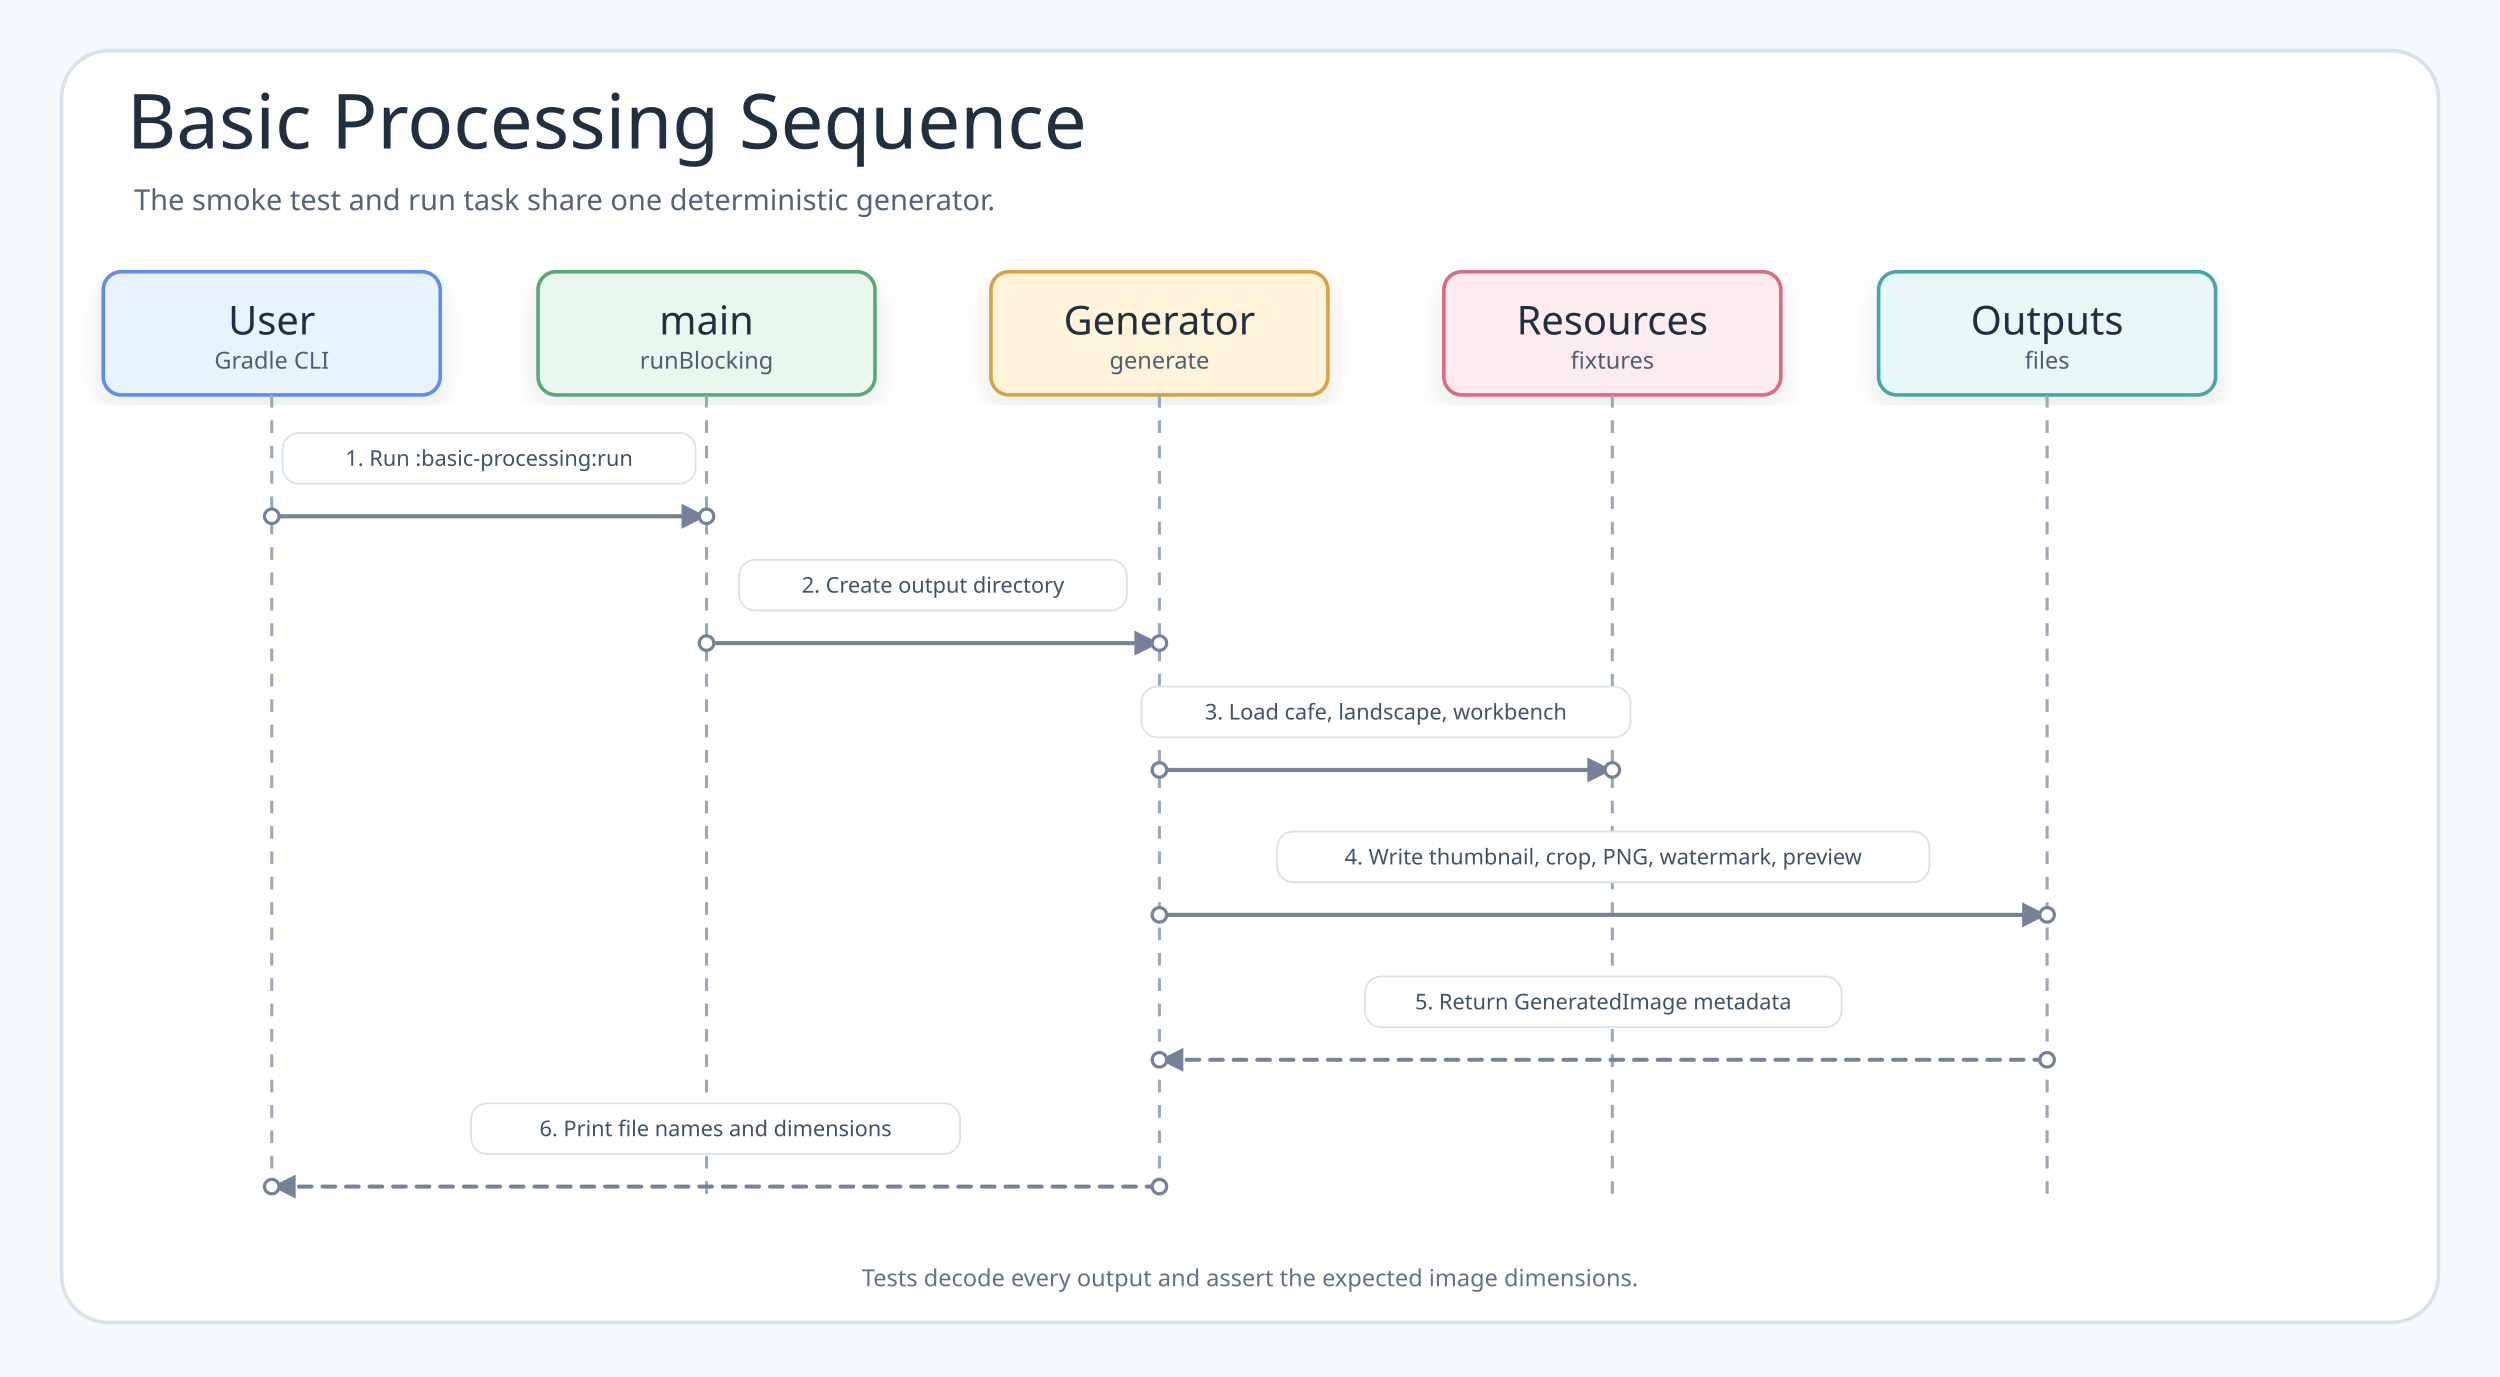
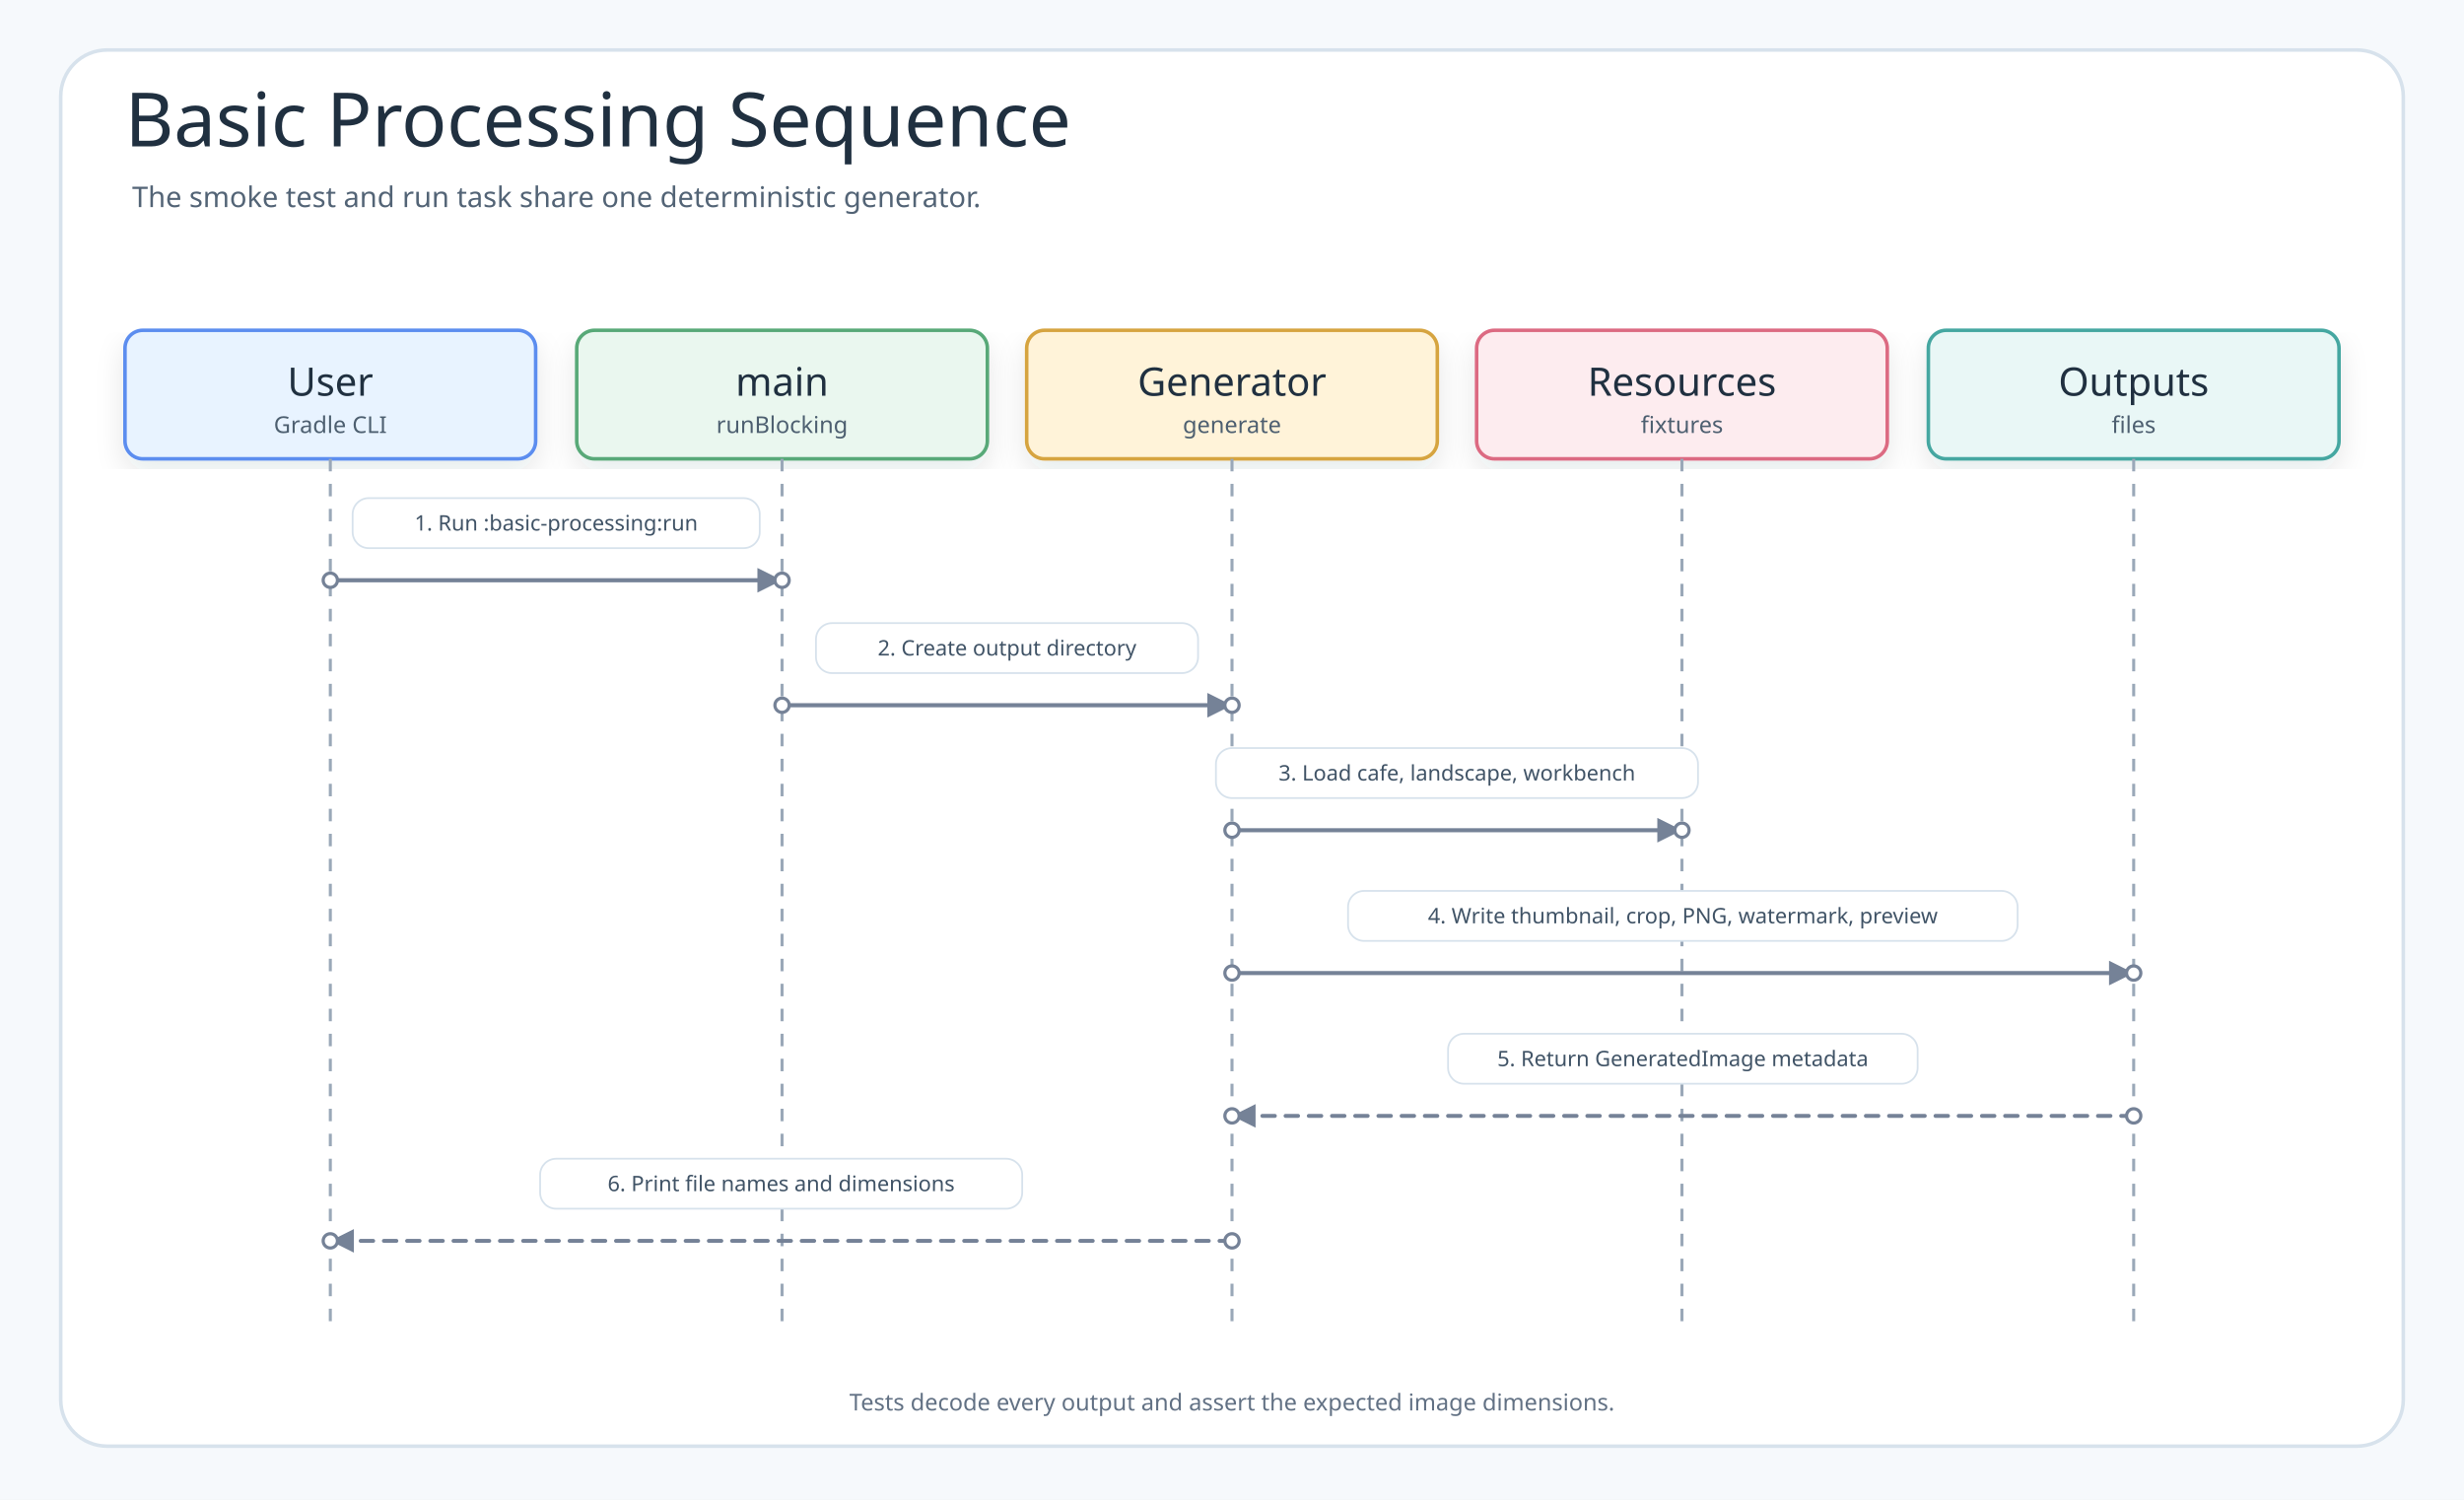
- <svg xmlns="http://www.w3.org/2000/svg" width="1380" height="760" viewBox="0 0 1380 760" role="img" aria-label="Basic Processing Sequence">
+ <svg xmlns="http://www.w3.org/2000/svg" width="1380" height="840" viewBox="0 0 1380 840" role="img" aria-label="Basic Processing Sequence">
  <defs>
    <filter id="shadow" x="-8%" y="-8%" width="116%" height="116%">
      <feDropShadow dx="0" dy="7" stdDeviation="8" flood-color="#203040" flood-opacity="0.10" />
    </filter>
    <marker id="arrow" markerWidth="8" markerHeight="8" refX="7" refY="4" orient="auto" markerUnits="strokeWidth">
      <path d="M 1 1 L 7 4 L 1 7 Z" fill="#758297" />
    </marker>
    <style>
    .canvas{fill:#F6F9FC}
    .frame{fill:#FFFFFF;stroke:#D7E2EC;stroke-width:2}
    .title{font-family:"Architects Daughter";font-size:42px;fill:#203040;font-weight:400}
    .subtitle{font-family:"Comic Mono";font-size:16px;fill:#536476;font-weight:400}
    .node-title{font-family:"Architects Daughter";font-size:22px;fill:#203040;font-weight:400}
    .node-detail{font-family:"Comic Mono";font-size:13px;fill:#4D5F70;font-weight:400}
    .panel-title{font-family:"Architects Daughter";font-size:24px;fill:#203040;font-weight:400}
    .layer{fill:#F3F7FB;stroke:#D7E2EC;stroke-width:2}
    .layer-title{font-family:"Architects Daughter";font-size:26px;fill:#22344A;font-weight:400}
    .label{font-family:"Comic Mono";font-size:12px;fill:#405366;font-weight:400}
    .footer{font-family:"Comic Mono";font-size:13px;fill:#627184;font-weight:400}
    .footer-pill{fill:#FFFFFF;stroke:#D7E2EC;stroke-width:1}
    .card{filter:url(#shadow);stroke-width:2}
    .edge{stroke:#758297;stroke-width:2.3;fill:none;marker-end:url(#arrow);stroke-linecap:round;stroke-linejoin:round}
    .edge-dashed{stroke:#758297;stroke-width:2.2;fill:none;marker-end:url(#arrow);stroke-linecap:round;stroke-linejoin:round;stroke-dasharray:7 6}
    .lifeline{stroke:#9AA8B8;stroke-width:1.7;stroke-dasharray:7 7}
  </style>
  </defs>
-   <rect class="canvas" width="1380" height="760" />
-   <rect class="frame" x="34" y="28" width="1312" height="702" rx="26" />
+   <rect class="canvas" width="1380" height="840" />
+   <rect class="frame" x="34" y="28" width="1312" height="782" rx="26" />
  <text class="title" x="70" y="82">Basic Processing Sequence</text>
  <text class="subtitle" x="74" y="116">The smoke test and run task share one deterministic generator.</text>
  <g id="participants">
-     <rect class="card" x="57" y="150" width="186" height="68" rx="10" fill="#E8F3FF" stroke="#5B8DEF" />
-     <text class="node-title" x="150" y="177" text-anchor="middle" dominant-baseline="middle">User</text>
-     <text class="node-detail" x="150" y="199" text-anchor="middle" dominant-baseline="middle">Gradle CLI</text>
-     <line class="lifeline" x1="150" y1="218" x2="150" y2="665" />
-     <rect class="card" x="297" y="150" width="186" height="68" rx="10" fill="#EAF7EF" stroke="#58A978" />
-     <text class="node-title" x="390" y="177" text-anchor="middle" dominant-baseline="middle">main</text>
-     <text class="node-detail" x="390" y="199" text-anchor="middle" dominant-baseline="middle">runBlocking</text>
-     <line class="lifeline" x1="390" y1="218" x2="390" y2="665" />
-     <rect class="card" x="547" y="150" width="186" height="68" rx="10" fill="#FFF3D9" stroke="#D6A441" />
-     <text class="node-title" x="640" y="177" text-anchor="middle" dominant-baseline="middle">Generator</text>
-     <text class="node-detail" x="640" y="199" text-anchor="middle" dominant-baseline="middle">generate</text>
-     <line class="lifeline" x1="640" y1="218" x2="640" y2="665" />
-     <rect class="card" x="797" y="150" width="186" height="68" rx="10" fill="#FDECEF" stroke="#DC6B82" />
-     <text class="node-title" x="890" y="177" text-anchor="middle" dominant-baseline="middle">Resources</text>
-     <text class="node-detail" x="890" y="199" text-anchor="middle" dominant-baseline="middle">fixtures</text>
-     <line class="lifeline" x1="890" y1="218" x2="890" y2="665" />
-     <rect class="card" x="1037" y="150" width="186" height="68" rx="10" fill="#E9F7F6" stroke="#45A7A1" />
-     <text class="node-title" x="1130" y="177" text-anchor="middle" dominant-baseline="middle">Outputs</text>
-     <text class="node-detail" x="1130" y="199" text-anchor="middle" dominant-baseline="middle">files</text>
-     <line class="lifeline" x1="1130" y1="218" x2="1130" y2="665" />
+     <rect class="card" x="70" y="185" width="230" height="72" rx="10" fill="#E8F3FF" stroke="#5B8DEF" />
+     <text class="node-title" x="185" y="214" text-anchor="middle" dominant-baseline="middle">User</text>
+     <text class="node-detail" x="185" y="238" text-anchor="middle" dominant-baseline="middle">Gradle CLI</text>
+     <line class="lifeline" x1="185" y1="257" x2="185" y2="745" />
+     <rect class="card" x="323" y="185" width="230" height="72" rx="10" fill="#EAF7EF" stroke="#58A978" />
+     <text class="node-title" x="438" y="214" text-anchor="middle" dominant-baseline="middle">main</text>
+     <text class="node-detail" x="438" y="238" text-anchor="middle" dominant-baseline="middle">runBlocking</text>
+     <line class="lifeline" x1="438" y1="257" x2="438" y2="745" />
+     <rect class="card" x="575" y="185" width="230" height="72" rx="10" fill="#FFF3D9" stroke="#D6A441" />
+     <text class="node-title" x="690" y="214" text-anchor="middle" dominant-baseline="middle">Generator</text>
+     <text class="node-detail" x="690" y="238" text-anchor="middle" dominant-baseline="middle">generate</text>
+     <line class="lifeline" x1="690" y1="257" x2="690" y2="745" />
+     <rect class="card" x="827" y="185" width="230" height="72" rx="10" fill="#FDECEF" stroke="#DC6B82" />
+     <text class="node-title" x="942" y="214" text-anchor="middle" dominant-baseline="middle">Resources</text>
+     <text class="node-detail" x="942" y="238" text-anchor="middle" dominant-baseline="middle">fixtures</text>
+     <line class="lifeline" x1="942" y1="257" x2="942" y2="745" />
+     <rect class="card" x="1080" y="185" width="230" height="72" rx="10" fill="#E9F7F6" stroke="#45A7A1" />
+     <text class="node-title" x="1195" y="214" text-anchor="middle" dominant-baseline="middle">Outputs</text>
+     <text class="node-detail" x="1195" y="238" text-anchor="middle" dominant-baseline="middle">files</text>
+     <line class="lifeline" x1="1195" y1="257" x2="1195" y2="745" />
  </g>
  <g id="messages">
-     <path class="edge" d="M 150 285 L 390 285" />
-     <rect x="156.0" y="239" width="228.0" height="28" rx="9" fill="#FFFFFF" stroke="#D7E2EC" />
-     <text class="label" x="270.0" y="253" text-anchor="middle" dominant-baseline="middle">1. Run :basic-processing:run</text>
-     <circle cx="150" cy="285" r="4" fill="#FFFFFF" stroke="#758297" stroke-width="1.8" />
-     <circle cx="390" cy="285" r="4" fill="#FFFFFF" stroke="#758297" stroke-width="1.8" />
-     <path class="edge" d="M 390 355 L 640 355" />
-     <rect x="408.0" y="309" width="214.0" height="28" rx="9" fill="#FFFFFF" stroke="#D7E2EC" />
-     <text class="label" x="515.0" y="323" text-anchor="middle" dominant-baseline="middle">2. Create output directory</text>
-     <circle cx="390" cy="355" r="4" fill="#FFFFFF" stroke="#758297" stroke-width="1.8" />
-     <circle cx="640" cy="355" r="4" fill="#FFFFFF" stroke="#758297" stroke-width="1.8" />
-     <path class="edge" d="M 640 425 L 890 425" />
-     <rect x="630.0" y="379" width="270.0" height="28" rx="9" fill="#FFFFFF" stroke="#D7E2EC" />
-     <text class="label" x="765.0" y="393" text-anchor="middle" dominant-baseline="middle">3. Load cafe, landscape, workbench</text>
-     <circle cx="640" cy="425" r="4" fill="#FFFFFF" stroke="#758297" stroke-width="1.8" />
-     <circle cx="890" cy="425" r="4" fill="#FFFFFF" stroke="#758297" stroke-width="1.8" />
-     <path class="edge" d="M 640 505 L 1130 505" />
-     <rect x="705.0" y="459" width="360.0" height="28" rx="9" fill="#FFFFFF" stroke="#D7E2EC" />
-     <text class="label" x="885.0" y="473" text-anchor="middle" dominant-baseline="middle">4. Write thumbnail, crop, PNG, watermark, preview</text>
-     <circle cx="640" cy="505" r="4" fill="#FFFFFF" stroke="#758297" stroke-width="1.8" />
-     <circle cx="1130" cy="505" r="4" fill="#FFFFFF" stroke="#758297" stroke-width="1.8" />
-     <path class="edge-dashed" d="M 1130 585 L 640 585" />
-     <rect x="753.5" y="539" width="263.0" height="28" rx="9" fill="#FFFFFF" stroke="#D7E2EC" />
-     <text class="label" x="885.0" y="553" text-anchor="middle" dominant-baseline="middle">5. Return GeneratedImage metadata</text>
-     <circle cx="640" cy="585" r="4" fill="#FFFFFF" stroke="#758297" stroke-width="1.8" />
-     <circle cx="1130" cy="585" r="4" fill="#FFFFFF" stroke="#758297" stroke-width="1.8" />
-     <path class="edge-dashed" d="M 640 655 L 150 655" />
-     <rect x="260.0" y="609" width="270.0" height="28" rx="9" fill="#FFFFFF" stroke="#D7E2EC" />
-     <text class="label" x="395.0" y="623" text-anchor="middle" dominant-baseline="middle">6. Print file names and dimensions</text>
-     <circle cx="150" cy="655" r="4" fill="#FFFFFF" stroke="#758297" stroke-width="1.8" />
-     <circle cx="640" cy="655" r="4" fill="#FFFFFF" stroke="#758297" stroke-width="1.8" />
+     <path class="edge" d="M 185 325 L 438 325" />
+     <rect x="197.5" y="279" width="228.0" height="28" rx="9" fill="#FFFFFF" stroke="#D7E2EC" />
+     <text class="label" x="311.5" y="293" text-anchor="middle" dominant-baseline="middle">1. Run :basic-processing:run</text>
+     <circle cx="185" cy="325" r="4" fill="#FFFFFF" stroke="#758297" stroke-width="1.8" />
+     <circle cx="438" cy="325" r="4" fill="#FFFFFF" stroke="#758297" stroke-width="1.8" />
+     <path class="edge" d="M 438 395 L 690 395" />
+     <rect x="457.0" y="349" width="214.0" height="28" rx="9" fill="#FFFFFF" stroke="#D7E2EC" />
+     <text class="label" x="564.0" y="363" text-anchor="middle" dominant-baseline="middle">2. Create output directory</text>
+     <circle cx="438" cy="395" r="4" fill="#FFFFFF" stroke="#758297" stroke-width="1.8" />
+     <circle cx="690" cy="395" r="4" fill="#FFFFFF" stroke="#758297" stroke-width="1.8" />
+     <path class="edge" d="M 690 465 L 942 465" />
+     <rect x="681.0" y="419" width="270.0" height="28" rx="9" fill="#FFFFFF" stroke="#D7E2EC" />
+     <text class="label" x="816.0" y="433" text-anchor="middle" dominant-baseline="middle">3. Load cafe, landscape, workbench</text>
+     <circle cx="690" cy="465" r="4" fill="#FFFFFF" stroke="#758297" stroke-width="1.8" />
+     <circle cx="942" cy="465" r="4" fill="#FFFFFF" stroke="#758297" stroke-width="1.8" />
+     <path class="edge" d="M 690 545 L 1195 545" />
+     <rect x="755.0" y="499" width="375.0" height="28" rx="9" fill="#FFFFFF" stroke="#D7E2EC" />
+     <text class="label" x="942.5" y="513" text-anchor="middle" dominant-baseline="middle">4. Write thumbnail, crop, PNG, watermark, preview</text>
+     <circle cx="690" cy="545" r="4" fill="#FFFFFF" stroke="#758297" stroke-width="1.8" />
+     <circle cx="1195" cy="545" r="4" fill="#FFFFFF" stroke="#758297" stroke-width="1.8" />
+     <path class="edge-dashed" d="M 1195 625 L 690 625" />
+     <rect x="811.0" y="579" width="263.0" height="28" rx="9" fill="#FFFFFF" stroke="#D7E2EC" />
+     <text class="label" x="942.5" y="593" text-anchor="middle" dominant-baseline="middle">5. Return GeneratedImage metadata</text>
+     <circle cx="690" cy="625" r="4" fill="#FFFFFF" stroke="#758297" stroke-width="1.8" />
+     <circle cx="1195" cy="625" r="4" fill="#FFFFFF" stroke="#758297" stroke-width="1.8" />
+     <path class="edge-dashed" d="M 690 695 L 185 695" />
+     <rect x="302.5" y="649" width="270.0" height="28" rx="9" fill="#FFFFFF" stroke="#D7E2EC" />
+     <text class="label" x="437.5" y="663" text-anchor="middle" dominant-baseline="middle">6. Print file names and dimensions</text>
+     <circle cx="185" cy="695" r="4" fill="#FFFFFF" stroke="#758297" stroke-width="1.8" />
+     <circle cx="690" cy="695" r="4" fill="#FFFFFF" stroke="#758297" stroke-width="1.8" />
  </g>
-   <text class="footer" x="690.0" y="710" text-anchor="middle">Tests decode every output and assert the expected image dimensions.</text>
+   <text class="footer" x="690.0" y="790" text-anchor="middle">Tests decode every output and assert the expected image dimensions.</text>
</svg>
